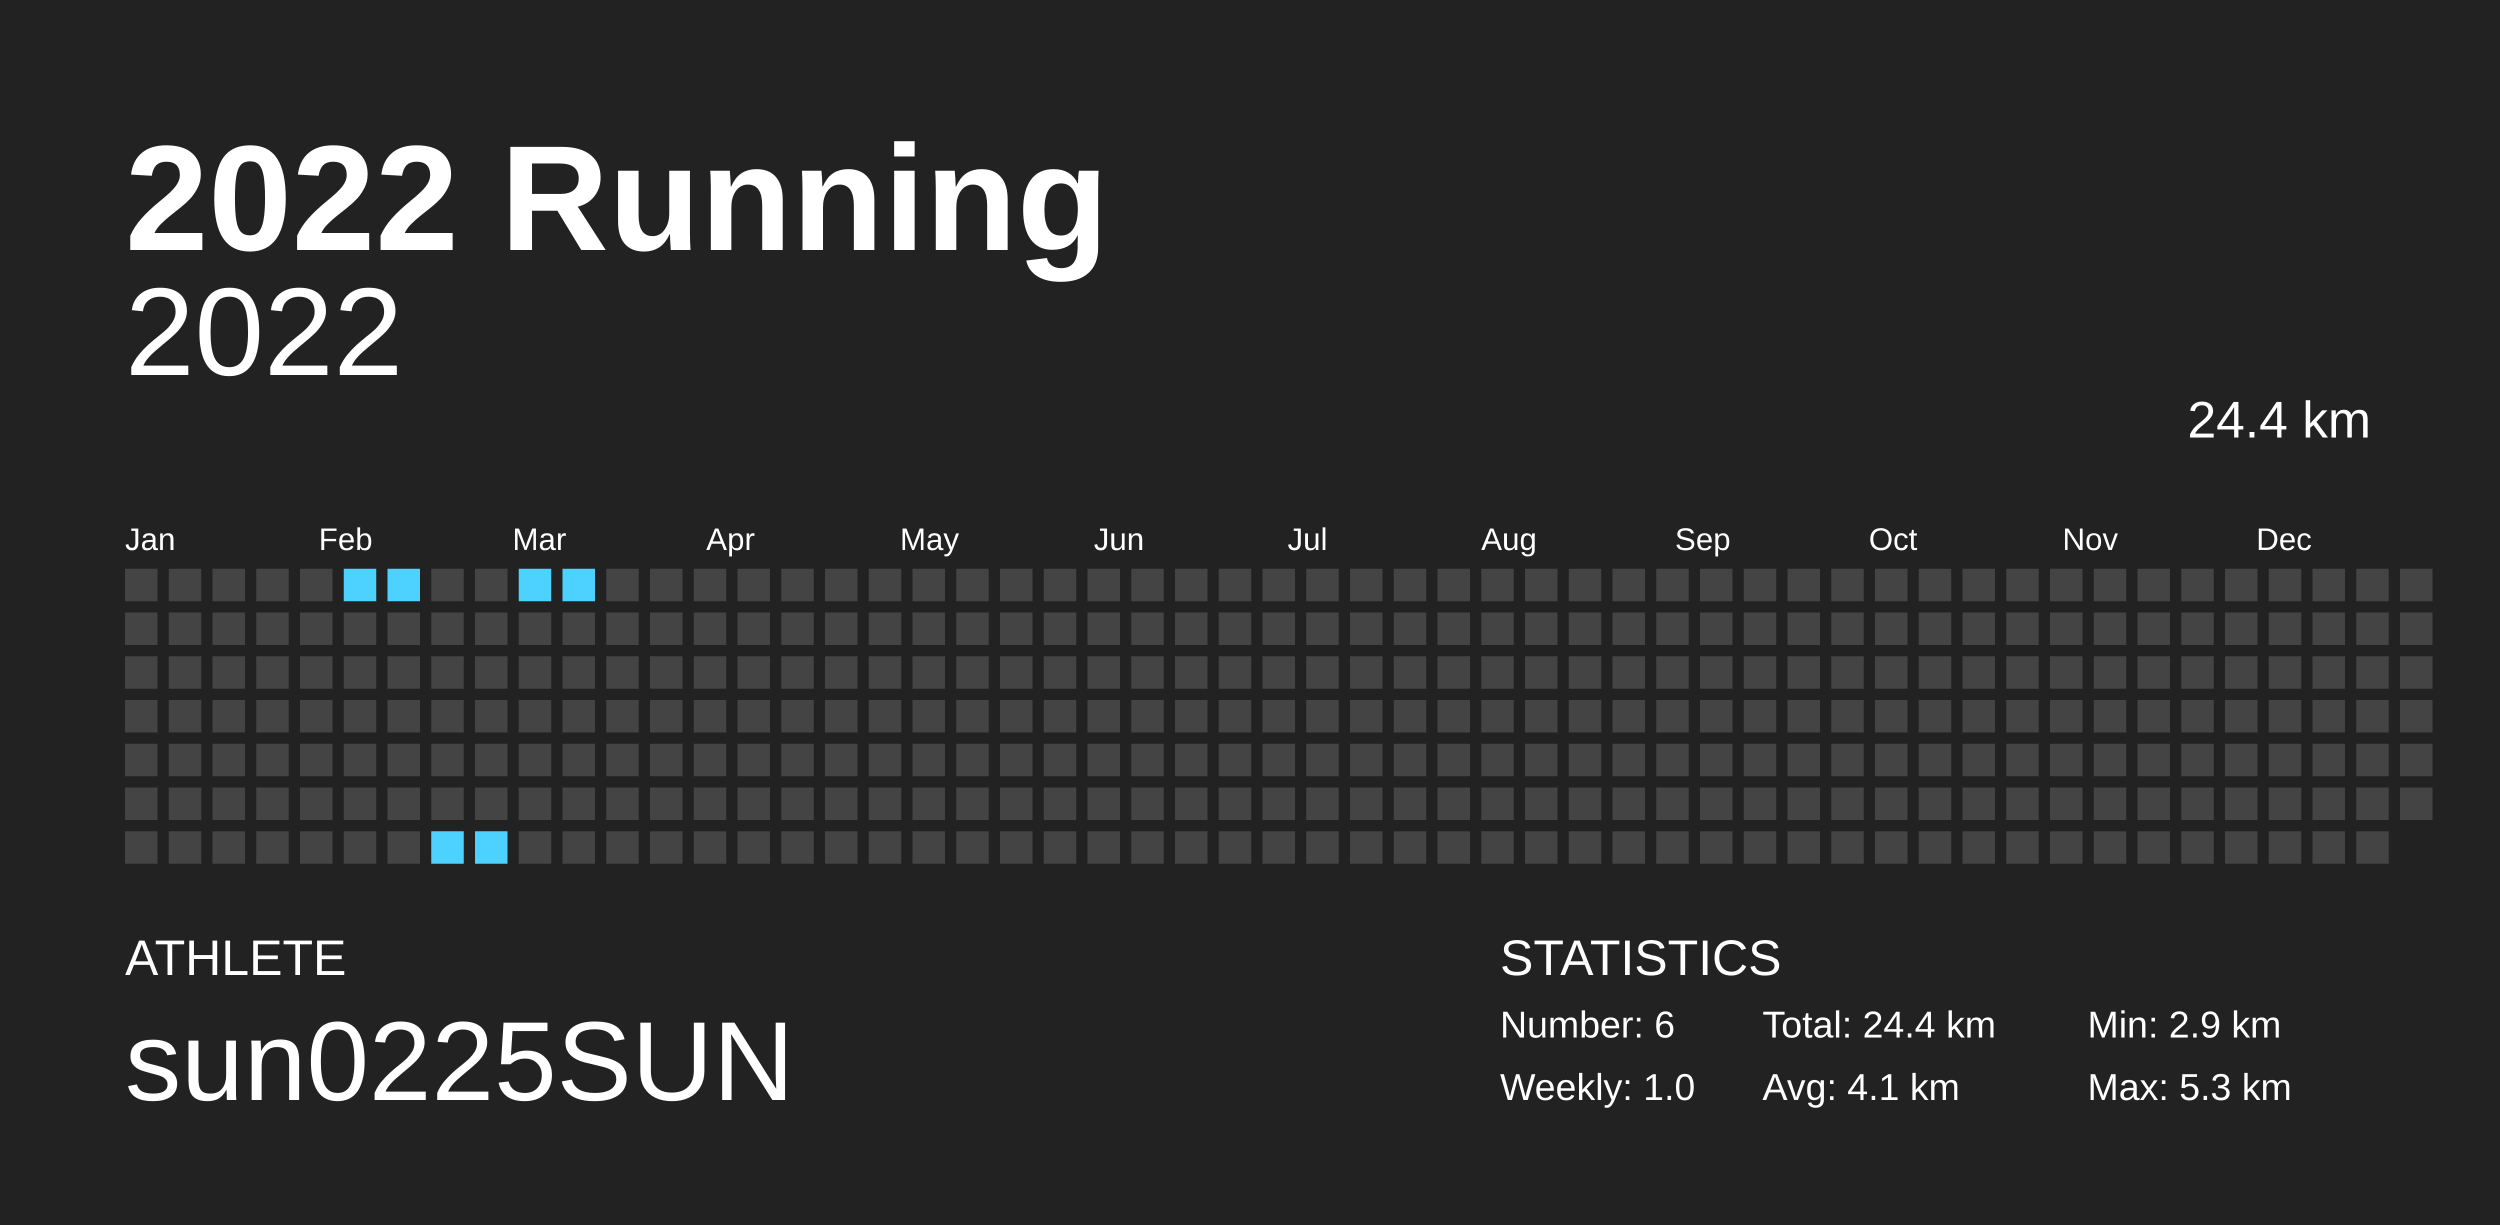
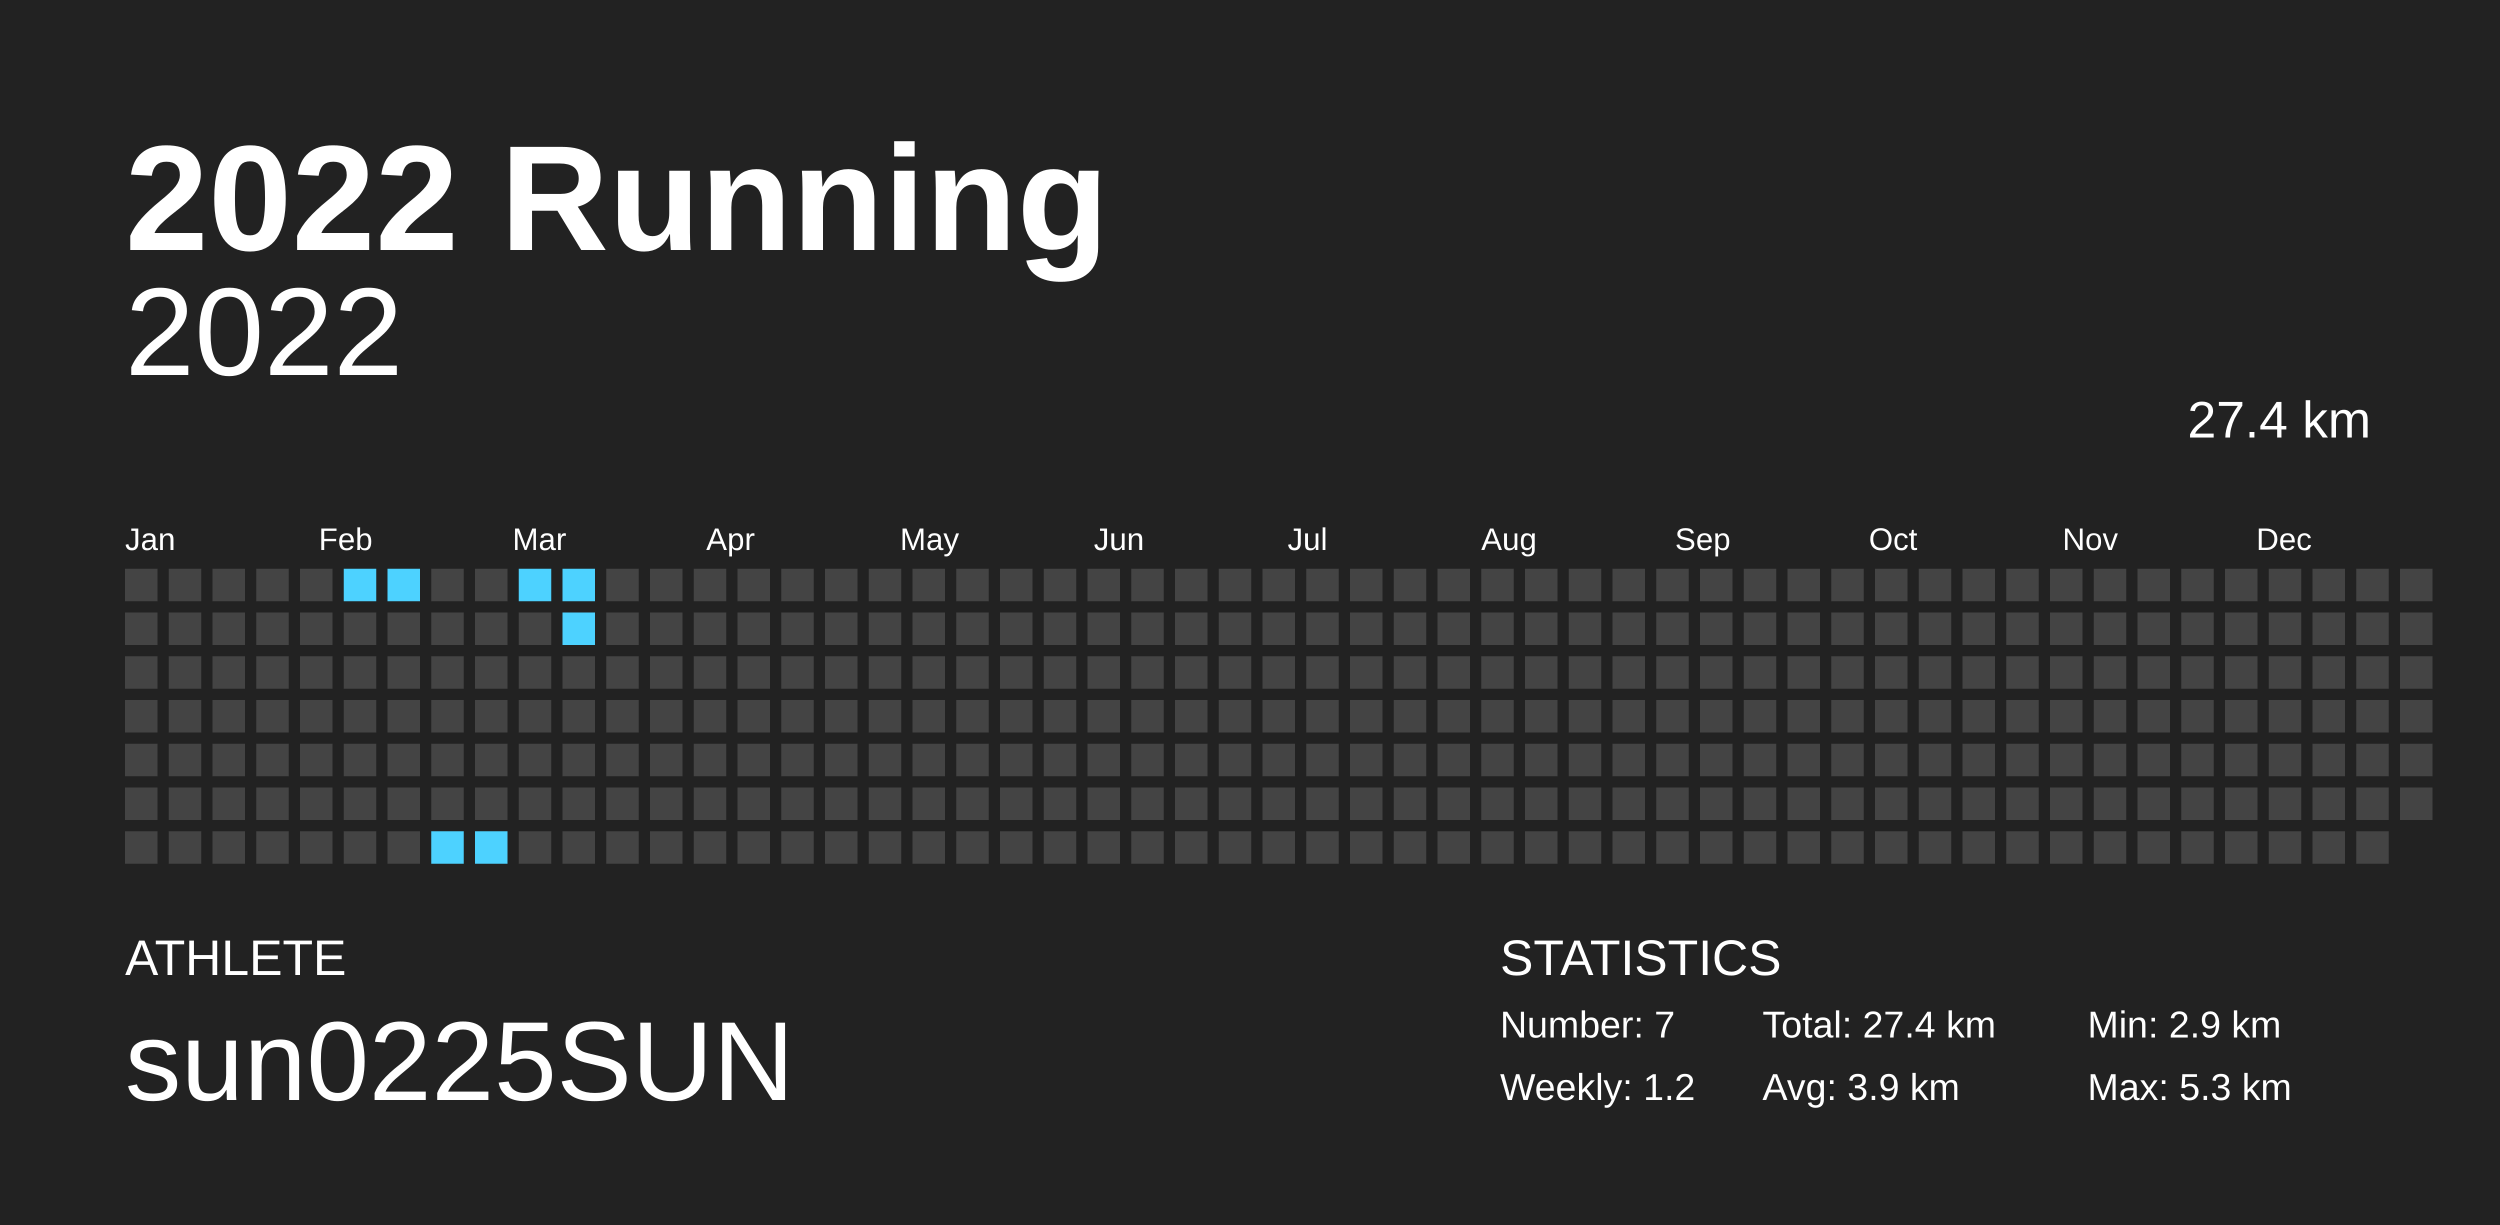
<svg xmlns="http://www.w3.org/2000/svg" baseProfile="full" height="98mm" version="1.1" viewBox="0,0,200,98" width="200mm">
  <defs />
  <rect fill="#222222" height="98" width="200" x="0" y="0" />
  <text fill="#FFFFFF" style="font-size:12px; font-family:Arial; font-weight:bold;" x="10" y="20">2022 Running</text>
  <text fill="#FFFFFF" style="font-size:4px; font-family:Arial" x="10" y="78">ATHLETE</text>
  <text fill="#FFFFFF" style="font-size:9px; font-family:Arial" x="10" y="88">sun0225SUN</text>
  <text fill="#FFFFFF" style="font-size:4px; font-family:Arial" x="120" y="78">STATISTICS</text>
-   <text fill="#FFFFFF" style="font-size:3px; font-family:Arial" x="120" y="83">Number: 6</text>
-   <text fill="#FFFFFF" style="font-size:3px; font-family:Arial" x="120" y="88">Weekly: 1.0</text>
-   <text fill="#FFFFFF" style="font-size:3px; font-family:Arial" x="141" y="83">Total: 24.4 km</text>
-   <text fill="#FFFFFF" style="font-size:3px; font-family:Arial" x="141" y="88">Avg: 4.1 km</text>
+   <text fill="#FFFFFF" style="font-size:3px; font-family:Arial" x="120" y="83">Number: 7</text>
+   <text fill="#FFFFFF" style="font-size:3px; font-family:Arial" x="120" y="88">Weekly: 1.2</text>
+   <text fill="#FFFFFF" style="font-size:3px; font-family:Arial" x="141" y="83">Total: 27.4 km</text>
+   <text fill="#FFFFFF" style="font-size:3px; font-family:Arial" x="141" y="88">Avg: 3.9 km</text>
  <text fill="#FFFFFF" style="font-size:3px; font-family:Arial" x="167" y="83">Min: 2.9 km</text>
  <text fill="#FFFFFF" style="font-size:3px; font-family:Arial" x="167" y="88">Max: 5.3 km</text>
  <text alignment-baseline="hanging" fill="#FFFFFF" style="font-size:10.0px; font-family:Arial;" x="10" y="30">2022</text>
-   <text alignment-baseline="hanging" fill="#FFFFFF" style="font-size:4.125px; font-family:Arial;" x="175" y="35">24.4 km</text>
+   <text alignment-baseline="hanging" fill="#FFFFFF" style="font-size:4.125px; font-family:Arial;" x="175" y="35">27.4 km</text>
  <text fill="#FFFFFF" style="font-size:2.5px; font-family:Arial" x="10.0" y="44">Jan</text>
  <text fill="#FFFFFF" style="font-size:2.5px; font-family:Arial" x="25.5" y="44">Feb</text>
  <text fill="#FFFFFF" style="font-size:2.5px; font-family:Arial" x="41.0" y="44">Mar</text>
  <text fill="#FFFFFF" style="font-size:2.5px; font-family:Arial" x="56.5" y="44">Apr</text>
  <text fill="#FFFFFF" style="font-size:2.5px; font-family:Arial" x="72.0" y="44">May</text>
  <text fill="#FFFFFF" style="font-size:2.5px; font-family:Arial" x="87.5" y="44">Jun</text>
  <text fill="#FFFFFF" style="font-size:2.5px; font-family:Arial" x="103.0" y="44">Jul</text>
  <text fill="#FFFFFF" style="font-size:2.5px; font-family:Arial" x="118.5" y="44">Aug</text>
  <text fill="#FFFFFF" style="font-size:2.5px; font-family:Arial" x="134.0" y="44">Sep</text>
  <text fill="#FFFFFF" style="font-size:2.5px; font-family:Arial" x="149.5" y="44">Oct</text>
  <text fill="#FFFFFF" style="font-size:2.5px; font-family:Arial" x="165.0" y="44">Nov</text>
  <text fill="#FFFFFF" style="font-size:2.5px; font-family:Arial" x="180.5" y="44">Dec</text>
  <rect fill="#444444" height="2.6" width="2.6" x="10.0" y="45.5" />
  <rect fill="#444444" height="2.6" width="2.6" x="10.0" y="49.0" />
  <rect fill="#444444" height="2.6" width="2.6" x="10.0" y="52.5" />
  <rect fill="#444444" height="2.6" width="2.6" x="10.0" y="56.0" />
  <rect fill="#444444" height="2.6" width="2.6" x="10.0" y="59.5" />
  <rect fill="#444444" height="2.6" width="2.6" x="10.0" y="63.0" />
  <rect fill="#444444" height="2.6" width="2.6" x="10.0" y="66.5" />
  <rect fill="#444444" height="2.6" width="2.6" x="13.5" y="45.5" />
  <rect fill="#444444" height="2.6" width="2.6" x="13.5" y="49.0" />
  <rect fill="#444444" height="2.6" width="2.6" x="13.5" y="52.5" />
  <rect fill="#444444" height="2.6" width="2.6" x="13.5" y="56.0" />
  <rect fill="#444444" height="2.6" width="2.6" x="13.5" y="59.5" />
  <rect fill="#444444" height="2.6" width="2.6" x="13.5" y="63.0" />
  <rect fill="#444444" height="2.6" width="2.6" x="13.5" y="66.5" />
  <rect fill="#444444" height="2.6" width="2.6" x="17.0" y="45.5" />
  <rect fill="#444444" height="2.6" width="2.6" x="17.0" y="49.0" />
  <rect fill="#444444" height="2.6" width="2.6" x="17.0" y="52.5" />
  <rect fill="#444444" height="2.6" width="2.6" x="17.0" y="56.0" />
  <rect fill="#444444" height="2.6" width="2.6" x="17.0" y="59.5" />
  <rect fill="#444444" height="2.6" width="2.6" x="17.0" y="63.0" />
  <rect fill="#444444" height="2.6" width="2.6" x="17.0" y="66.5" />
  <rect fill="#444444" height="2.6" width="2.6" x="20.5" y="45.5" />
  <rect fill="#444444" height="2.6" width="2.6" x="20.5" y="49.0" />
  <rect fill="#444444" height="2.6" width="2.6" x="20.5" y="52.5" />
  <rect fill="#444444" height="2.6" width="2.6" x="20.5" y="56.0" />
  <rect fill="#444444" height="2.6" width="2.6" x="20.5" y="59.5" />
  <rect fill="#444444" height="2.6" width="2.6" x="20.5" y="63.0" />
  <rect fill="#444444" height="2.6" width="2.6" x="20.5" y="66.5" />
  <rect fill="#444444" height="2.6" width="2.6" x="24.0" y="45.5" />
  <rect fill="#444444" height="2.6" width="2.6" x="24.0" y="49.0" />
  <rect fill="#444444" height="2.6" width="2.6" x="24.0" y="52.5" />
  <rect fill="#444444" height="2.6" width="2.6" x="24.0" y="56.0" />
  <rect fill="#444444" height="2.6" width="2.6" x="24.0" y="59.5" />
  <rect fill="#444444" height="2.6" width="2.6" x="24.0" y="63.0" />
  <rect fill="#444444" height="2.6" width="2.6" x="24.0" y="66.5" />
  <rect fill="#4dd2ff" height="2.6" width="2.6" x="27.5" y="45.5" />
  <rect fill="#444444" height="2.6" width="2.6" x="27.5" y="49.0" />
  <rect fill="#444444" height="2.6" width="2.6" x="27.5" y="52.5" />
  <rect fill="#444444" height="2.6" width="2.6" x="27.5" y="56.0" />
  <rect fill="#444444" height="2.6" width="2.6" x="27.5" y="59.5" />
  <rect fill="#444444" height="2.6" width="2.6" x="27.5" y="63.0" />
  <rect fill="#444444" height="2.6" width="2.6" x="27.5" y="66.5" />
  <rect fill="#4dd2ff" height="2.6" width="2.6" x="31.0" y="45.5" />
  <rect fill="#444444" height="2.6" width="2.6" x="31.0" y="49.0" />
  <rect fill="#444444" height="2.6" width="2.6" x="31.0" y="52.5" />
  <rect fill="#444444" height="2.6" width="2.6" x="31.0" y="56.0" />
  <rect fill="#444444" height="2.6" width="2.6" x="31.0" y="59.5" />
  <rect fill="#444444" height="2.6" width="2.6" x="31.0" y="63.0" />
  <rect fill="#444444" height="2.6" width="2.6" x="31.0" y="66.5" />
  <rect fill="#444444" height="2.6" width="2.6" x="34.5" y="45.5" />
  <rect fill="#444444" height="2.6" width="2.6" x="34.5" y="49.0" />
  <rect fill="#444444" height="2.6" width="2.6" x="34.5" y="52.5" />
  <rect fill="#444444" height="2.6" width="2.6" x="34.5" y="56.0" />
  <rect fill="#444444" height="2.6" width="2.6" x="34.5" y="59.5" />
  <rect fill="#444444" height="2.6" width="2.6" x="34.5" y="63.0" />
  <rect fill="#4dd2ff" height="2.6" width="2.6" x="34.5" y="66.5" />
  <rect fill="#444444" height="2.6" width="2.6" x="38.0" y="45.5" />
  <rect fill="#444444" height="2.6" width="2.6" x="38.0" y="49.0" />
  <rect fill="#444444" height="2.6" width="2.6" x="38.0" y="52.5" />
  <rect fill="#444444" height="2.6" width="2.6" x="38.0" y="56.0" />
  <rect fill="#444444" height="2.6" width="2.6" x="38.0" y="59.5" />
  <rect fill="#444444" height="2.6" width="2.6" x="38.0" y="63.0" />
  <rect fill="#4dd2ff" height="2.6" width="2.6" x="38.0" y="66.5" />
  <rect fill="#4dd2ff" height="2.6" width="2.6" x="41.5" y="45.5" />
  <rect fill="#444444" height="2.6" width="2.6" x="41.5" y="49.0" />
  <rect fill="#444444" height="2.6" width="2.6" x="41.5" y="52.5" />
  <rect fill="#444444" height="2.6" width="2.6" x="41.5" y="56.0" />
  <rect fill="#444444" height="2.6" width="2.6" x="41.5" y="59.5" />
  <rect fill="#444444" height="2.6" width="2.6" x="41.5" y="63.0" />
  <rect fill="#444444" height="2.6" width="2.6" x="41.5" y="66.5" />
  <rect fill="#4dd2ff" height="2.6" width="2.6" x="45.0" y="45.5" />
-   <rect fill="#444444" height="2.6" width="2.6" x="45.0" y="49.0" />
+   <rect fill="#4dd2ff" height="2.6" width="2.6" x="45.0" y="49.0" />
  <rect fill="#444444" height="2.6" width="2.6" x="45.0" y="52.5" />
  <rect fill="#444444" height="2.6" width="2.6" x="45.0" y="56.0" />
  <rect fill="#444444" height="2.6" width="2.6" x="45.0" y="59.5" />
  <rect fill="#444444" height="2.6" width="2.6" x="45.0" y="63.0" />
  <rect fill="#444444" height="2.6" width="2.6" x="45.0" y="66.5" />
  <rect fill="#444444" height="2.6" width="2.6" x="48.5" y="45.5" />
  <rect fill="#444444" height="2.6" width="2.6" x="48.5" y="49.0" />
  <rect fill="#444444" height="2.6" width="2.6" x="48.5" y="52.5" />
  <rect fill="#444444" height="2.6" width="2.6" x="48.5" y="56.0" />
  <rect fill="#444444" height="2.6" width="2.6" x="48.5" y="59.5" />
  <rect fill="#444444" height="2.6" width="2.6" x="48.5" y="63.0" />
  <rect fill="#444444" height="2.6" width="2.6" x="48.5" y="66.5" />
  <rect fill="#444444" height="2.6" width="2.6" x="52.0" y="45.5" />
  <rect fill="#444444" height="2.6" width="2.6" x="52.0" y="49.0" />
  <rect fill="#444444" height="2.6" width="2.6" x="52.0" y="52.5" />
  <rect fill="#444444" height="2.6" width="2.6" x="52.0" y="56.0" />
  <rect fill="#444444" height="2.6" width="2.6" x="52.0" y="59.5" />
  <rect fill="#444444" height="2.6" width="2.6" x="52.0" y="63.0" />
  <rect fill="#444444" height="2.6" width="2.6" x="52.0" y="66.5" />
  <rect fill="#444444" height="2.6" width="2.6" x="55.5" y="45.5" />
  <rect fill="#444444" height="2.6" width="2.6" x="55.5" y="49.0" />
  <rect fill="#444444" height="2.6" width="2.6" x="55.5" y="52.5" />
  <rect fill="#444444" height="2.6" width="2.6" x="55.5" y="56.0" />
  <rect fill="#444444" height="2.6" width="2.6" x="55.5" y="59.5" />
  <rect fill="#444444" height="2.6" width="2.6" x="55.5" y="63.0" />
  <rect fill="#444444" height="2.6" width="2.6" x="55.5" y="66.5" />
  <rect fill="#444444" height="2.6" width="2.6" x="59.0" y="45.5" />
  <rect fill="#444444" height="2.6" width="2.6" x="59.0" y="49.0" />
  <rect fill="#444444" height="2.6" width="2.6" x="59.0" y="52.5" />
  <rect fill="#444444" height="2.6" width="2.6" x="59.0" y="56.0" />
  <rect fill="#444444" height="2.6" width="2.6" x="59.0" y="59.5" />
  <rect fill="#444444" height="2.6" width="2.6" x="59.0" y="63.0" />
  <rect fill="#444444" height="2.6" width="2.6" x="59.0" y="66.5" />
  <rect fill="#444444" height="2.6" width="2.6" x="62.5" y="45.5" />
  <rect fill="#444444" height="2.6" width="2.6" x="62.5" y="49.0" />
  <rect fill="#444444" height="2.6" width="2.6" x="62.5" y="52.5" />
  <rect fill="#444444" height="2.6" width="2.6" x="62.5" y="56.0" />
  <rect fill="#444444" height="2.6" width="2.6" x="62.5" y="59.5" />
  <rect fill="#444444" height="2.6" width="2.6" x="62.5" y="63.0" />
  <rect fill="#444444" height="2.6" width="2.6" x="62.5" y="66.5" />
  <rect fill="#444444" height="2.6" width="2.6" x="66.0" y="45.5" />
  <rect fill="#444444" height="2.6" width="2.6" x="66.0" y="49.0" />
  <rect fill="#444444" height="2.6" width="2.6" x="66.0" y="52.5" />
  <rect fill="#444444" height="2.6" width="2.6" x="66.0" y="56.0" />
  <rect fill="#444444" height="2.6" width="2.6" x="66.0" y="59.5" />
  <rect fill="#444444" height="2.6" width="2.6" x="66.0" y="63.0" />
  <rect fill="#444444" height="2.6" width="2.6" x="66.0" y="66.5" />
  <rect fill="#444444" height="2.6" width="2.6" x="69.5" y="45.5" />
  <rect fill="#444444" height="2.6" width="2.6" x="69.5" y="49.0" />
  <rect fill="#444444" height="2.6" width="2.6" x="69.5" y="52.5" />
  <rect fill="#444444" height="2.6" width="2.6" x="69.5" y="56.0" />
  <rect fill="#444444" height="2.6" width="2.6" x="69.5" y="59.5" />
  <rect fill="#444444" height="2.6" width="2.6" x="69.5" y="63.0" />
  <rect fill="#444444" height="2.6" width="2.6" x="69.5" y="66.5" />
  <rect fill="#444444" height="2.6" width="2.6" x="73.0" y="45.5" />
  <rect fill="#444444" height="2.6" width="2.6" x="73.0" y="49.0" />
  <rect fill="#444444" height="2.6" width="2.6" x="73.0" y="52.5" />
  <rect fill="#444444" height="2.6" width="2.6" x="73.0" y="56.0" />
  <rect fill="#444444" height="2.6" width="2.6" x="73.0" y="59.5" />
  <rect fill="#444444" height="2.6" width="2.6" x="73.0" y="63.0" />
  <rect fill="#444444" height="2.6" width="2.6" x="73.0" y="66.5" />
  <rect fill="#444444" height="2.6" width="2.6" x="76.5" y="45.5" />
  <rect fill="#444444" height="2.6" width="2.6" x="76.5" y="49.0" />
  <rect fill="#444444" height="2.6" width="2.6" x="76.5" y="52.5" />
  <rect fill="#444444" height="2.6" width="2.6" x="76.5" y="56.0" />
  <rect fill="#444444" height="2.6" width="2.6" x="76.5" y="59.5" />
  <rect fill="#444444" height="2.6" width="2.6" x="76.5" y="63.0" />
  <rect fill="#444444" height="2.6" width="2.6" x="76.5" y="66.5" />
  <rect fill="#444444" height="2.6" width="2.6" x="80.0" y="45.5" />
  <rect fill="#444444" height="2.6" width="2.6" x="80.0" y="49.0" />
  <rect fill="#444444" height="2.6" width="2.6" x="80.0" y="52.5" />
  <rect fill="#444444" height="2.6" width="2.6" x="80.0" y="56.0" />
  <rect fill="#444444" height="2.6" width="2.6" x="80.0" y="59.5" />
  <rect fill="#444444" height="2.6" width="2.6" x="80.0" y="63.0" />
  <rect fill="#444444" height="2.6" width="2.6" x="80.0" y="66.5" />
  <rect fill="#444444" height="2.6" width="2.6" x="83.5" y="45.5" />
  <rect fill="#444444" height="2.6" width="2.6" x="83.5" y="49.0" />
  <rect fill="#444444" height="2.6" width="2.6" x="83.5" y="52.5" />
  <rect fill="#444444" height="2.6" width="2.6" x="83.5" y="56.0" />
  <rect fill="#444444" height="2.6" width="2.6" x="83.5" y="59.5" />
  <rect fill="#444444" height="2.6" width="2.6" x="83.5" y="63.0" />
  <rect fill="#444444" height="2.6" width="2.6" x="83.5" y="66.5" />
  <rect fill="#444444" height="2.6" width="2.6" x="87.0" y="45.5" />
  <rect fill="#444444" height="2.6" width="2.6" x="87.0" y="49.0" />
  <rect fill="#444444" height="2.6" width="2.6" x="87.0" y="52.5" />
  <rect fill="#444444" height="2.6" width="2.6" x="87.0" y="56.0" />
  <rect fill="#444444" height="2.6" width="2.6" x="87.0" y="59.5" />
  <rect fill="#444444" height="2.6" width="2.6" x="87.0" y="63.0" />
  <rect fill="#444444" height="2.6" width="2.6" x="87.0" y="66.5" />
  <rect fill="#444444" height="2.6" width="2.6" x="90.5" y="45.5" />
  <rect fill="#444444" height="2.6" width="2.6" x="90.5" y="49.0" />
  <rect fill="#444444" height="2.6" width="2.6" x="90.5" y="52.5" />
  <rect fill="#444444" height="2.6" width="2.6" x="90.5" y="56.0" />
  <rect fill="#444444" height="2.6" width="2.6" x="90.5" y="59.5" />
  <rect fill="#444444" height="2.6" width="2.6" x="90.5" y="63.0" />
  <rect fill="#444444" height="2.6" width="2.6" x="90.5" y="66.5" />
  <rect fill="#444444" height="2.6" width="2.6" x="94.0" y="45.5" />
  <rect fill="#444444" height="2.6" width="2.6" x="94.0" y="49.0" />
  <rect fill="#444444" height="2.6" width="2.6" x="94.0" y="52.5" />
  <rect fill="#444444" height="2.6" width="2.6" x="94.0" y="56.0" />
  <rect fill="#444444" height="2.6" width="2.6" x="94.0" y="59.5" />
  <rect fill="#444444" height="2.6" width="2.6" x="94.0" y="63.0" />
  <rect fill="#444444" height="2.6" width="2.6" x="94.0" y="66.5" />
  <rect fill="#444444" height="2.6" width="2.6" x="97.5" y="45.5" />
  <rect fill="#444444" height="2.6" width="2.6" x="97.5" y="49.0" />
  <rect fill="#444444" height="2.6" width="2.6" x="97.5" y="52.5" />
  <rect fill="#444444" height="2.6" width="2.6" x="97.5" y="56.0" />
  <rect fill="#444444" height="2.6" width="2.6" x="97.5" y="59.5" />
  <rect fill="#444444" height="2.6" width="2.6" x="97.5" y="63.0" />
  <rect fill="#444444" height="2.6" width="2.6" x="97.5" y="66.5" />
  <rect fill="#444444" height="2.6" width="2.6" x="101.0" y="45.5" />
  <rect fill="#444444" height="2.6" width="2.6" x="101.0" y="49.0" />
  <rect fill="#444444" height="2.6" width="2.6" x="101.0" y="52.5" />
  <rect fill="#444444" height="2.6" width="2.6" x="101.0" y="56.0" />
  <rect fill="#444444" height="2.6" width="2.6" x="101.0" y="59.5" />
  <rect fill="#444444" height="2.6" width="2.6" x="101.0" y="63.0" />
  <rect fill="#444444" height="2.6" width="2.6" x="101.0" y="66.5" />
  <rect fill="#444444" height="2.6" width="2.6" x="104.5" y="45.5" />
  <rect fill="#444444" height="2.6" width="2.6" x="104.5" y="49.0" />
  <rect fill="#444444" height="2.6" width="2.6" x="104.5" y="52.5" />
  <rect fill="#444444" height="2.6" width="2.6" x="104.5" y="56.0" />
  <rect fill="#444444" height="2.6" width="2.6" x="104.5" y="59.5" />
  <rect fill="#444444" height="2.6" width="2.6" x="104.5" y="63.0" />
  <rect fill="#444444" height="2.6" width="2.6" x="104.5" y="66.5" />
  <rect fill="#444444" height="2.6" width="2.6" x="108.0" y="45.5" />
  <rect fill="#444444" height="2.6" width="2.6" x="108.0" y="49.0" />
  <rect fill="#444444" height="2.6" width="2.6" x="108.0" y="52.5" />
  <rect fill="#444444" height="2.6" width="2.6" x="108.0" y="56.0" />
  <rect fill="#444444" height="2.6" width="2.6" x="108.0" y="59.5" />
  <rect fill="#444444" height="2.6" width="2.6" x="108.0" y="63.0" />
  <rect fill="#444444" height="2.6" width="2.6" x="108.0" y="66.5" />
  <rect fill="#444444" height="2.6" width="2.6" x="111.5" y="45.5" />
  <rect fill="#444444" height="2.6" width="2.6" x="111.5" y="49.0" />
  <rect fill="#444444" height="2.6" width="2.6" x="111.5" y="52.5" />
  <rect fill="#444444" height="2.6" width="2.6" x="111.5" y="56.0" />
  <rect fill="#444444" height="2.6" width="2.6" x="111.5" y="59.5" />
  <rect fill="#444444" height="2.6" width="2.6" x="111.5" y="63.0" />
  <rect fill="#444444" height="2.6" width="2.6" x="111.5" y="66.5" />
  <rect fill="#444444" height="2.6" width="2.6" x="115.0" y="45.5" />
  <rect fill="#444444" height="2.6" width="2.6" x="115.0" y="49.0" />
  <rect fill="#444444" height="2.6" width="2.6" x="115.0" y="52.5" />
  <rect fill="#444444" height="2.6" width="2.6" x="115.0" y="56.0" />
  <rect fill="#444444" height="2.6" width="2.6" x="115.0" y="59.5" />
  <rect fill="#444444" height="2.6" width="2.6" x="115.0" y="63.0" />
  <rect fill="#444444" height="2.6" width="2.6" x="115.0" y="66.5" />
  <rect fill="#444444" height="2.6" width="2.6" x="118.5" y="45.5" />
  <rect fill="#444444" height="2.6" width="2.6" x="118.5" y="49.0" />
  <rect fill="#444444" height="2.6" width="2.6" x="118.5" y="52.5" />
  <rect fill="#444444" height="2.6" width="2.6" x="118.5" y="56.0" />
  <rect fill="#444444" height="2.6" width="2.6" x="118.5" y="59.5" />
  <rect fill="#444444" height="2.6" width="2.6" x="118.5" y="63.0" />
  <rect fill="#444444" height="2.6" width="2.6" x="118.5" y="66.5" />
  <rect fill="#444444" height="2.6" width="2.6" x="122.0" y="45.5" />
  <rect fill="#444444" height="2.6" width="2.6" x="122.0" y="49.0" />
  <rect fill="#444444" height="2.6" width="2.6" x="122.0" y="52.5" />
  <rect fill="#444444" height="2.6" width="2.6" x="122.0" y="56.0" />
  <rect fill="#444444" height="2.6" width="2.6" x="122.0" y="59.5" />
  <rect fill="#444444" height="2.6" width="2.6" x="122.0" y="63.0" />
  <rect fill="#444444" height="2.6" width="2.6" x="122.0" y="66.5" />
  <rect fill="#444444" height="2.6" width="2.6" x="125.5" y="45.5" />
  <rect fill="#444444" height="2.6" width="2.6" x="125.5" y="49.0" />
  <rect fill="#444444" height="2.6" width="2.6" x="125.5" y="52.5" />
  <rect fill="#444444" height="2.6" width="2.6" x="125.5" y="56.0" />
  <rect fill="#444444" height="2.6" width="2.6" x="125.5" y="59.5" />
  <rect fill="#444444" height="2.6" width="2.6" x="125.5" y="63.0" />
  <rect fill="#444444" height="2.6" width="2.6" x="125.5" y="66.5" />
  <rect fill="#444444" height="2.6" width="2.6" x="129.0" y="45.5" />
  <rect fill="#444444" height="2.6" width="2.6" x="129.0" y="49.0" />
  <rect fill="#444444" height="2.6" width="2.6" x="129.0" y="52.5" />
  <rect fill="#444444" height="2.6" width="2.6" x="129.0" y="56.0" />
  <rect fill="#444444" height="2.6" width="2.6" x="129.0" y="59.5" />
  <rect fill="#444444" height="2.6" width="2.6" x="129.0" y="63.0" />
  <rect fill="#444444" height="2.6" width="2.6" x="129.0" y="66.5" />
  <rect fill="#444444" height="2.6" width="2.6" x="132.5" y="45.5" />
  <rect fill="#444444" height="2.6" width="2.6" x="132.5" y="49.0" />
  <rect fill="#444444" height="2.6" width="2.6" x="132.5" y="52.5" />
  <rect fill="#444444" height="2.6" width="2.6" x="132.5" y="56.0" />
  <rect fill="#444444" height="2.6" width="2.6" x="132.5" y="59.5" />
  <rect fill="#444444" height="2.6" width="2.6" x="132.5" y="63.0" />
  <rect fill="#444444" height="2.6" width="2.6" x="132.5" y="66.5" />
  <rect fill="#444444" height="2.6" width="2.6" x="136.0" y="45.5" />
  <rect fill="#444444" height="2.6" width="2.6" x="136.0" y="49.0" />
  <rect fill="#444444" height="2.6" width="2.6" x="136.0" y="52.5" />
  <rect fill="#444444" height="2.6" width="2.6" x="136.0" y="56.0" />
  <rect fill="#444444" height="2.6" width="2.6" x="136.0" y="59.5" />
  <rect fill="#444444" height="2.6" width="2.6" x="136.0" y="63.0" />
  <rect fill="#444444" height="2.6" width="2.6" x="136.0" y="66.5" />
  <rect fill="#444444" height="2.6" width="2.6" x="139.5" y="45.5" />
  <rect fill="#444444" height="2.6" width="2.6" x="139.5" y="49.0" />
  <rect fill="#444444" height="2.6" width="2.6" x="139.5" y="52.5" />
  <rect fill="#444444" height="2.6" width="2.6" x="139.5" y="56.0" />
  <rect fill="#444444" height="2.6" width="2.6" x="139.5" y="59.5" />
  <rect fill="#444444" height="2.6" width="2.6" x="139.5" y="63.0" />
  <rect fill="#444444" height="2.6" width="2.6" x="139.5" y="66.5" />
  <rect fill="#444444" height="2.6" width="2.6" x="143.0" y="45.5" />
  <rect fill="#444444" height="2.6" width="2.6" x="143.0" y="49.0" />
  <rect fill="#444444" height="2.6" width="2.6" x="143.0" y="52.5" />
  <rect fill="#444444" height="2.6" width="2.6" x="143.0" y="56.0" />
  <rect fill="#444444" height="2.6" width="2.6" x="143.0" y="59.5" />
  <rect fill="#444444" height="2.6" width="2.6" x="143.0" y="63.0" />
  <rect fill="#444444" height="2.6" width="2.6" x="143.0" y="66.5" />
  <rect fill="#444444" height="2.6" width="2.6" x="146.5" y="45.5" />
  <rect fill="#444444" height="2.6" width="2.6" x="146.5" y="49.0" />
  <rect fill="#444444" height="2.6" width="2.6" x="146.5" y="52.5" />
  <rect fill="#444444" height="2.6" width="2.6" x="146.5" y="56.0" />
  <rect fill="#444444" height="2.6" width="2.6" x="146.5" y="59.5" />
  <rect fill="#444444" height="2.6" width="2.6" x="146.5" y="63.0" />
  <rect fill="#444444" height="2.6" width="2.6" x="146.5" y="66.5" />
  <rect fill="#444444" height="2.6" width="2.6" x="150.0" y="45.5" />
  <rect fill="#444444" height="2.6" width="2.6" x="150.0" y="49.0" />
  <rect fill="#444444" height="2.6" width="2.6" x="150.0" y="52.5" />
  <rect fill="#444444" height="2.6" width="2.6" x="150.0" y="56.0" />
  <rect fill="#444444" height="2.6" width="2.6" x="150.0" y="59.5" />
  <rect fill="#444444" height="2.6" width="2.6" x="150.0" y="63.0" />
  <rect fill="#444444" height="2.6" width="2.6" x="150.0" y="66.5" />
  <rect fill="#444444" height="2.6" width="2.6" x="153.5" y="45.5" />
  <rect fill="#444444" height="2.6" width="2.6" x="153.5" y="49.0" />
  <rect fill="#444444" height="2.6" width="2.6" x="153.5" y="52.5" />
  <rect fill="#444444" height="2.6" width="2.6" x="153.5" y="56.0" />
  <rect fill="#444444" height="2.6" width="2.6" x="153.5" y="59.5" />
  <rect fill="#444444" height="2.6" width="2.6" x="153.5" y="63.0" />
  <rect fill="#444444" height="2.6" width="2.6" x="153.5" y="66.5" />
  <rect fill="#444444" height="2.6" width="2.6" x="157.0" y="45.5" />
  <rect fill="#444444" height="2.6" width="2.6" x="157.0" y="49.0" />
  <rect fill="#444444" height="2.6" width="2.6" x="157.0" y="52.5" />
  <rect fill="#444444" height="2.6" width="2.6" x="157.0" y="56.0" />
  <rect fill="#444444" height="2.6" width="2.6" x="157.0" y="59.5" />
  <rect fill="#444444" height="2.6" width="2.6" x="157.0" y="63.0" />
  <rect fill="#444444" height="2.6" width="2.6" x="157.0" y="66.5" />
  <rect fill="#444444" height="2.6" width="2.6" x="160.5" y="45.5" />
  <rect fill="#444444" height="2.6" width="2.6" x="160.5" y="49.0" />
  <rect fill="#444444" height="2.6" width="2.6" x="160.5" y="52.5" />
  <rect fill="#444444" height="2.6" width="2.6" x="160.5" y="56.0" />
  <rect fill="#444444" height="2.6" width="2.6" x="160.5" y="59.5" />
  <rect fill="#444444" height="2.6" width="2.6" x="160.5" y="63.0" />
  <rect fill="#444444" height="2.6" width="2.6" x="160.5" y="66.5" />
  <rect fill="#444444" height="2.6" width="2.6" x="164.0" y="45.5" />
  <rect fill="#444444" height="2.6" width="2.6" x="164.0" y="49.0" />
  <rect fill="#444444" height="2.6" width="2.6" x="164.0" y="52.5" />
  <rect fill="#444444" height="2.6" width="2.6" x="164.0" y="56.0" />
  <rect fill="#444444" height="2.6" width="2.6" x="164.0" y="59.5" />
  <rect fill="#444444" height="2.6" width="2.6" x="164.0" y="63.0" />
  <rect fill="#444444" height="2.6" width="2.6" x="164.0" y="66.5" />
  <rect fill="#444444" height="2.6" width="2.6" x="167.5" y="45.5" />
  <rect fill="#444444" height="2.6" width="2.6" x="167.5" y="49.0" />
  <rect fill="#444444" height="2.6" width="2.6" x="167.5" y="52.5" />
  <rect fill="#444444" height="2.6" width="2.6" x="167.5" y="56.0" />
  <rect fill="#444444" height="2.6" width="2.6" x="167.5" y="59.5" />
  <rect fill="#444444" height="2.6" width="2.6" x="167.5" y="63.0" />
  <rect fill="#444444" height="2.6" width="2.6" x="167.5" y="66.5" />
  <rect fill="#444444" height="2.6" width="2.6" x="171.0" y="45.5" />
  <rect fill="#444444" height="2.6" width="2.6" x="171.0" y="49.0" />
  <rect fill="#444444" height="2.6" width="2.6" x="171.0" y="52.5" />
  <rect fill="#444444" height="2.6" width="2.6" x="171.0" y="56.0" />
  <rect fill="#444444" height="2.6" width="2.6" x="171.0" y="59.5" />
  <rect fill="#444444" height="2.6" width="2.6" x="171.0" y="63.0" />
  <rect fill="#444444" height="2.6" width="2.6" x="171.0" y="66.5" />
  <rect fill="#444444" height="2.6" width="2.6" x="174.5" y="45.5" />
  <rect fill="#444444" height="2.6" width="2.6" x="174.5" y="49.0" />
  <rect fill="#444444" height="2.6" width="2.6" x="174.5" y="52.5" />
  <rect fill="#444444" height="2.6" width="2.6" x="174.5" y="56.0" />
  <rect fill="#444444" height="2.6" width="2.6" x="174.5" y="59.5" />
  <rect fill="#444444" height="2.6" width="2.6" x="174.5" y="63.0" />
  <rect fill="#444444" height="2.6" width="2.6" x="174.5" y="66.5" />
  <rect fill="#444444" height="2.6" width="2.6" x="178.0" y="45.5" />
  <rect fill="#444444" height="2.6" width="2.6" x="178.0" y="49.0" />
  <rect fill="#444444" height="2.6" width="2.6" x="178.0" y="52.5" />
  <rect fill="#444444" height="2.6" width="2.6" x="178.0" y="56.0" />
  <rect fill="#444444" height="2.6" width="2.6" x="178.0" y="59.5" />
  <rect fill="#444444" height="2.6" width="2.6" x="178.0" y="63.0" />
  <rect fill="#444444" height="2.6" width="2.6" x="178.0" y="66.5" />
  <rect fill="#444444" height="2.6" width="2.6" x="181.5" y="45.5" />
  <rect fill="#444444" height="2.6" width="2.6" x="181.5" y="49.0" />
  <rect fill="#444444" height="2.6" width="2.6" x="181.5" y="52.5" />
  <rect fill="#444444" height="2.6" width="2.6" x="181.5" y="56.0" />
  <rect fill="#444444" height="2.6" width="2.6" x="181.5" y="59.5" />
  <rect fill="#444444" height="2.6" width="2.6" x="181.5" y="63.0" />
  <rect fill="#444444" height="2.6" width="2.6" x="181.5" y="66.5" />
  <rect fill="#444444" height="2.6" width="2.6" x="185.0" y="45.5" />
  <rect fill="#444444" height="2.6" width="2.6" x="185.0" y="49.0" />
  <rect fill="#444444" height="2.6" width="2.6" x="185.0" y="52.5" />
  <rect fill="#444444" height="2.6" width="2.6" x="185.0" y="56.0" />
  <rect fill="#444444" height="2.6" width="2.6" x="185.0" y="59.5" />
  <rect fill="#444444" height="2.6" width="2.6" x="185.0" y="63.0" />
  <rect fill="#444444" height="2.6" width="2.6" x="185.0" y="66.5" />
  <rect fill="#444444" height="2.6" width="2.6" x="188.5" y="45.5" />
  <rect fill="#444444" height="2.6" width="2.6" x="188.5" y="49.0" />
  <rect fill="#444444" height="2.6" width="2.6" x="188.5" y="52.5" />
  <rect fill="#444444" height="2.6" width="2.6" x="188.5" y="56.0" />
  <rect fill="#444444" height="2.6" width="2.6" x="188.5" y="59.5" />
  <rect fill="#444444" height="2.6" width="2.6" x="188.5" y="63.0" />
  <rect fill="#444444" height="2.6" width="2.6" x="188.5" y="66.5" />
  <rect fill="#444444" height="2.6" width="2.6" x="192.0" y="45.5" />
  <rect fill="#444444" height="2.6" width="2.6" x="192.0" y="49.0" />
  <rect fill="#444444" height="2.6" width="2.6" x="192.0" y="52.5" />
  <rect fill="#444444" height="2.6" width="2.6" x="192.0" y="56.0" />
  <rect fill="#444444" height="2.6" width="2.6" x="192.0" y="59.5" />
  <rect fill="#444444" height="2.6" width="2.6" x="192.0" y="63.0" />
</svg>
